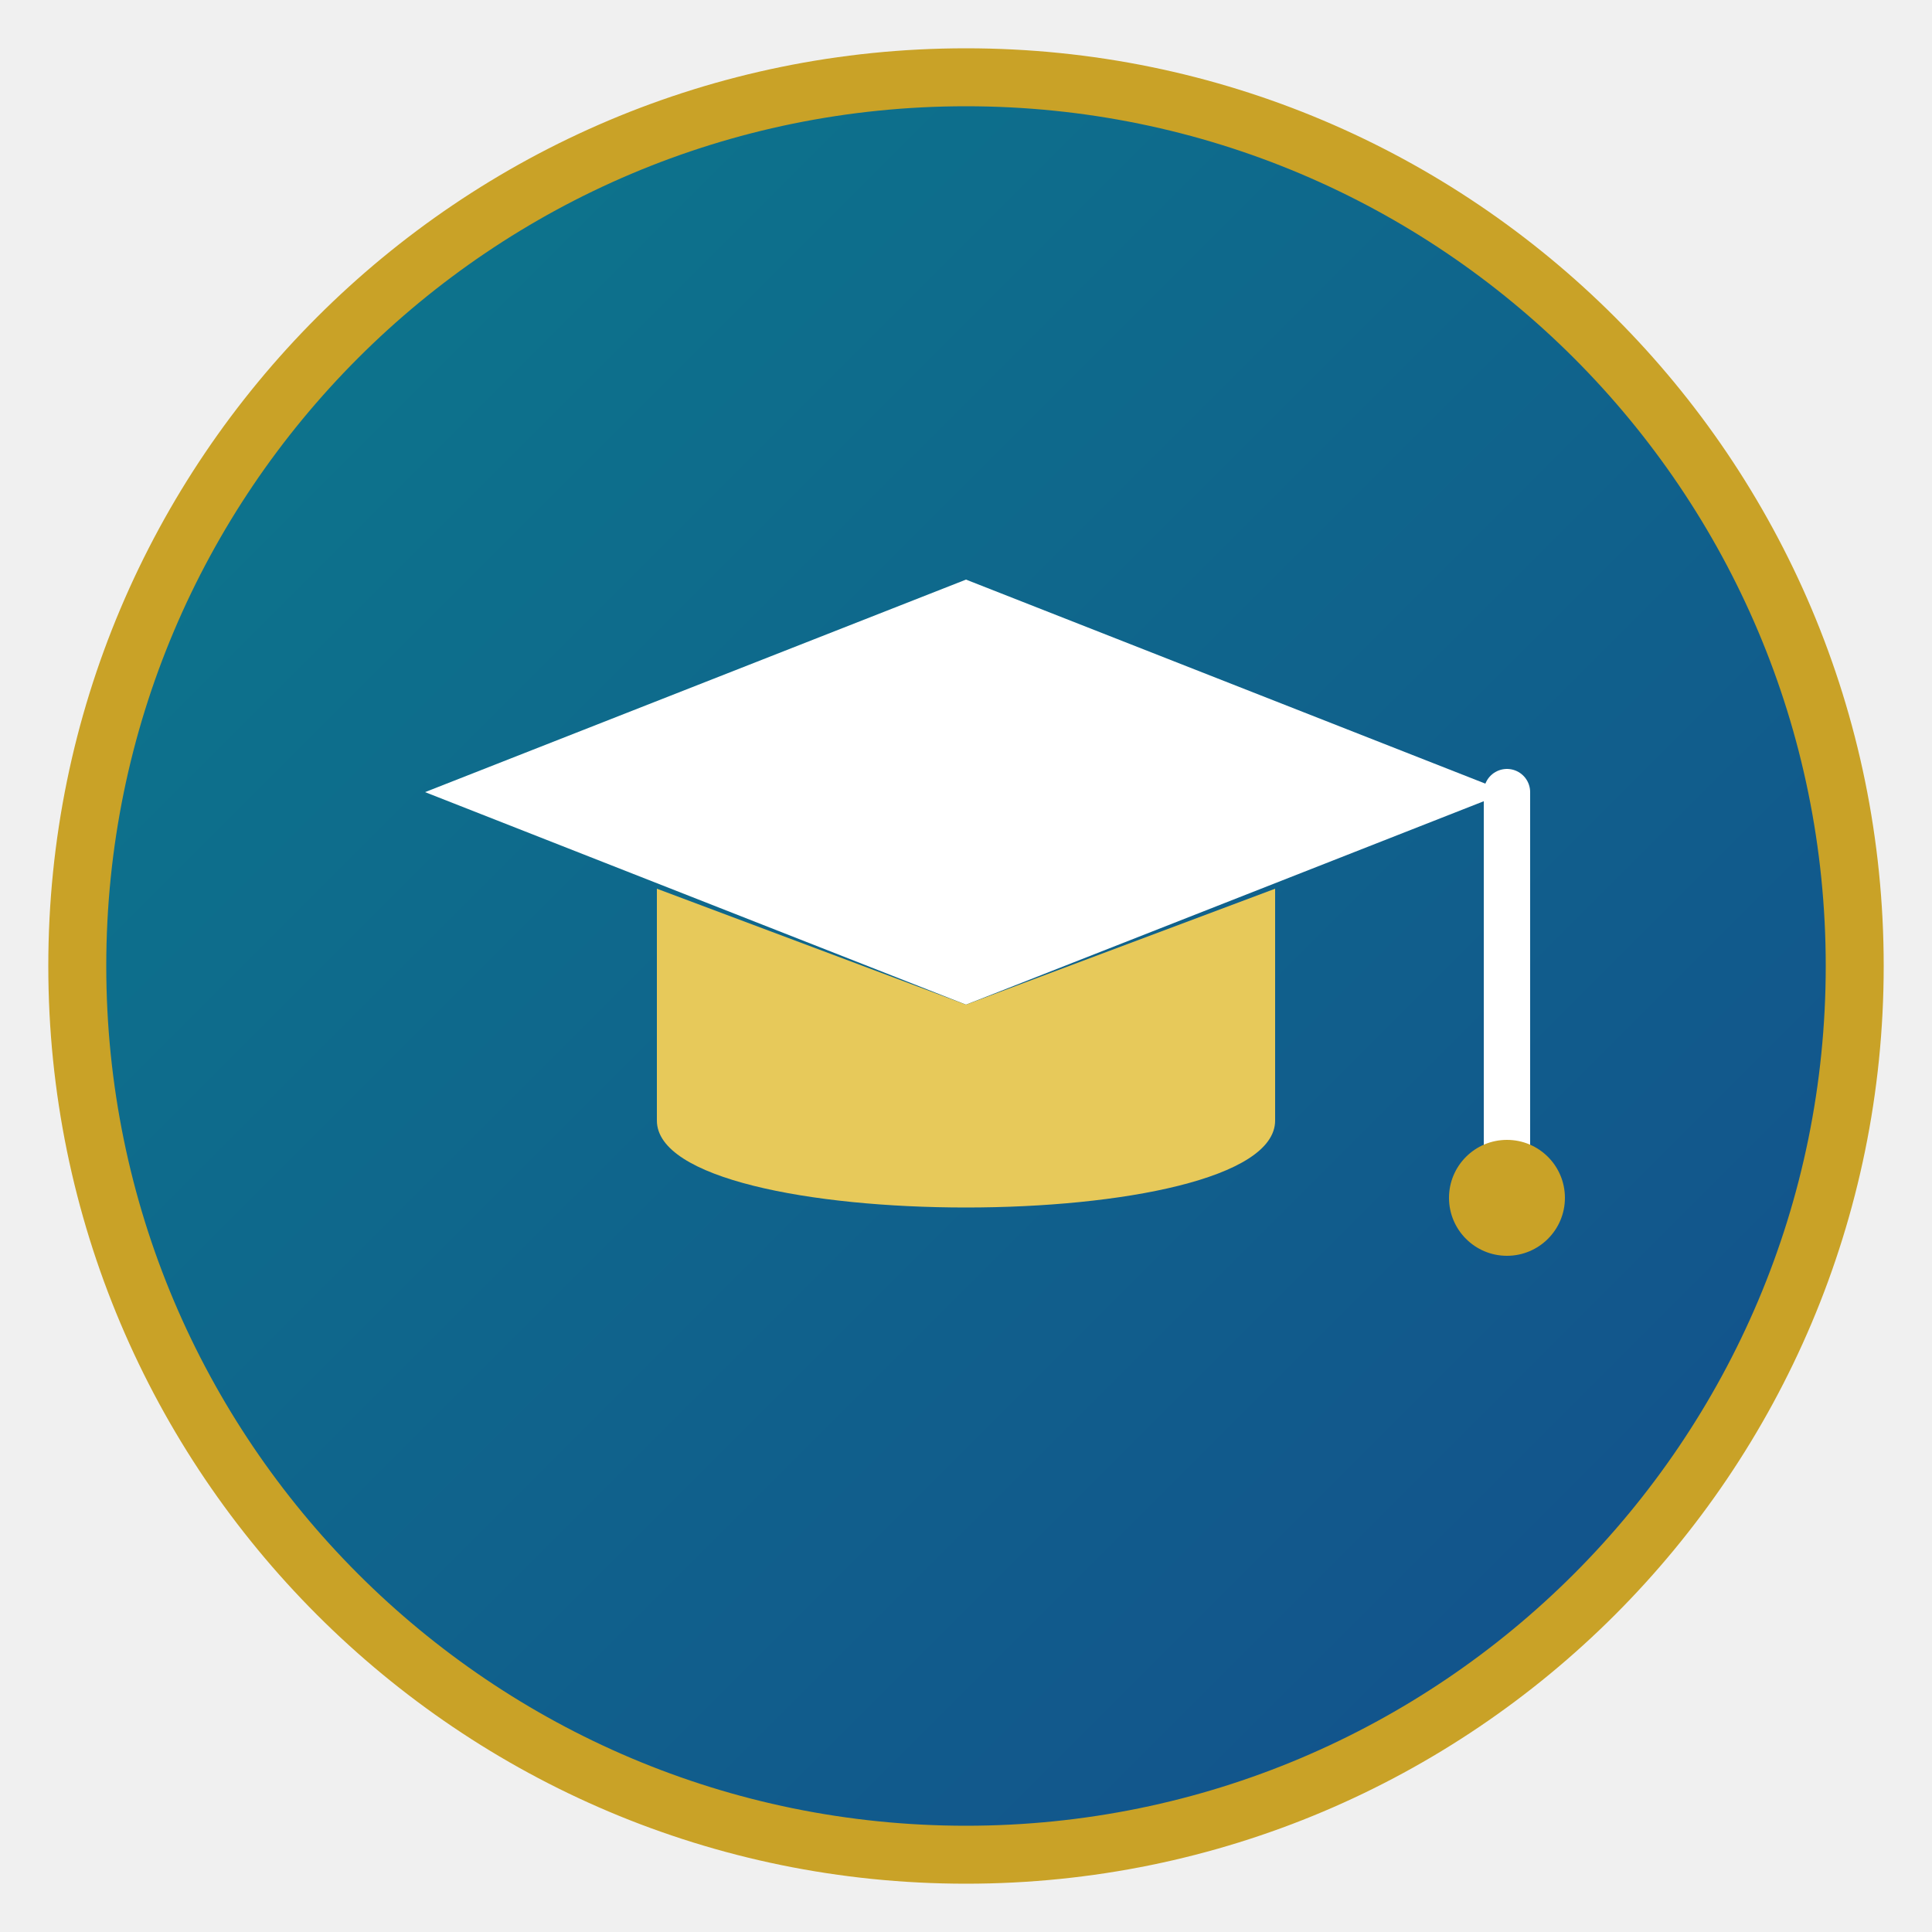
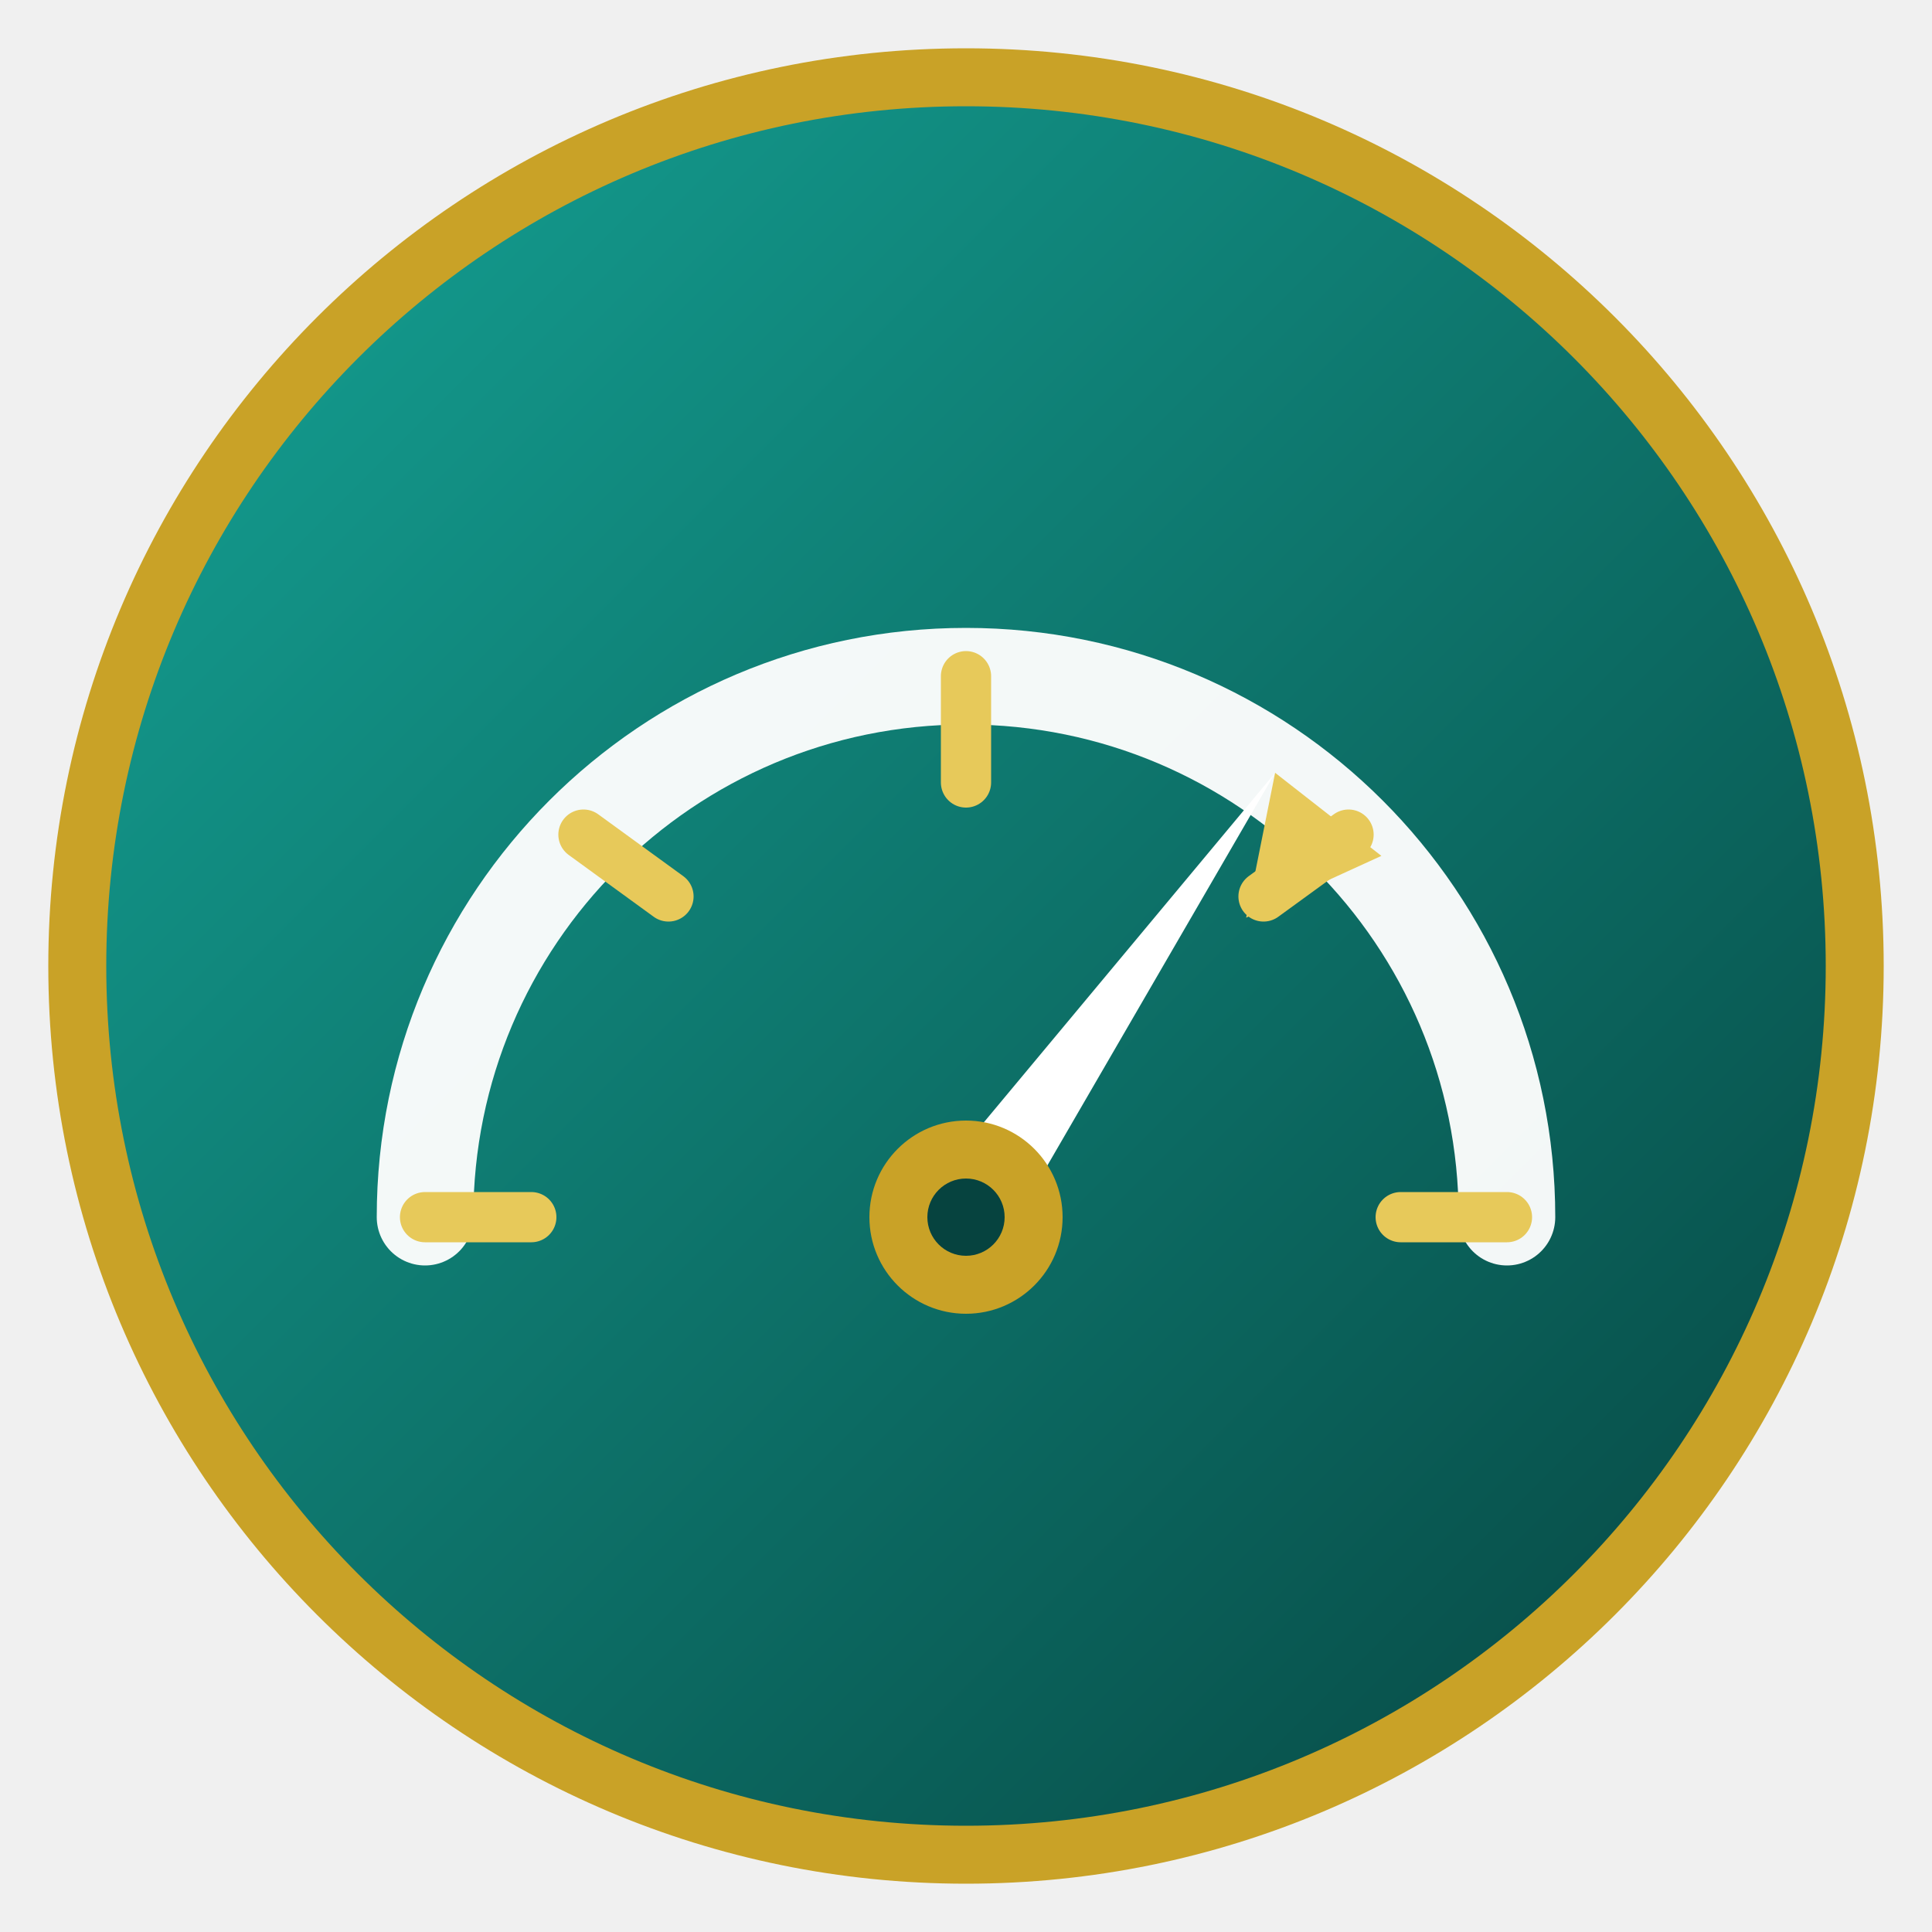
- <svg xmlns="http://www.w3.org/2000/svg" viewBox="0 0 100 100" width="100" height="100" role="img" aria-label="شعار حاسبة المعدل">
+ <svg xmlns="http://www.w3.org/2000/svg" viewBox="0 0 100 100" width="100" height="100" role="img" aria-label="شعار حاسبة وتوقّع المعدل">
  <defs>
-     <linearGradient id="g" x1="0" y1="0" x2="1" y2="1">
-       <stop offset="0" stop-color="#0b7a8c" />
-       <stop offset="1" stop-color="#144d8c" />
+     <linearGradient id="kkuG" x1="0" y1="0" x2="1" y2="1">
+       <stop offset="0" stop-color="#15a597" />
+       <stop offset="1" stop-color="#06433f" />
    </linearGradient>
  </defs>
-   <circle cx="50" cy="50" r="46" fill="url(#g)" />
+   <circle cx="50" cy="50" r="46" fill="url(#kkuG)" />
  <circle cx="50" cy="50" r="46" fill="none" stroke="#c9a227" stroke-width="3" />
-   <path d="M50 30 L78 41 L50 52 L22 41 Z" fill="#fff" />
-   <path d="M34 46 L34 58 C34 64 66 64 66 58 L66 46 L50 52 Z" fill="#e7c95a" />
-   <line x1="78" y1="41" x2="78" y2="60" stroke="#fff" stroke-width="2.4" stroke-linecap="round" />
-   <circle cx="78" cy="62" r="3" fill="#c9a227" />
+   <path d="M22 63 A28 28 0 0 1 78 63" fill="none" stroke="#ffffff" stroke-width="5" stroke-linecap="round" opacity="0.95" />
+   <g stroke="#e7c95a" stroke-width="2.6" stroke-linecap="round">
+     <line x1="22" y1="63" x2="27.5" y2="63" />
+     <line x1="30.2" y1="43.2" x2="34.6" y2="46.4" />
+     <line x1="50" y1="35" x2="50" y2="40.5" />
+     <line x1="69.8" y1="43.2" x2="65.4" y2="46.4" />
+     <line x1="78" y1="63" x2="72.5" y2="63" />
+   </g>
+   <polygon points="66,40 48.5,61 51.5,65" fill="#ffffff" />
+   <circle cx="50" cy="63" r="5" fill="#c9a227" />
+   <circle cx="50" cy="63" r="2" fill="#06433f" />
+   <path d="M66 40 l-1.5 7.5 l7-3.2 z" fill="#e7c95a" />
</svg>
